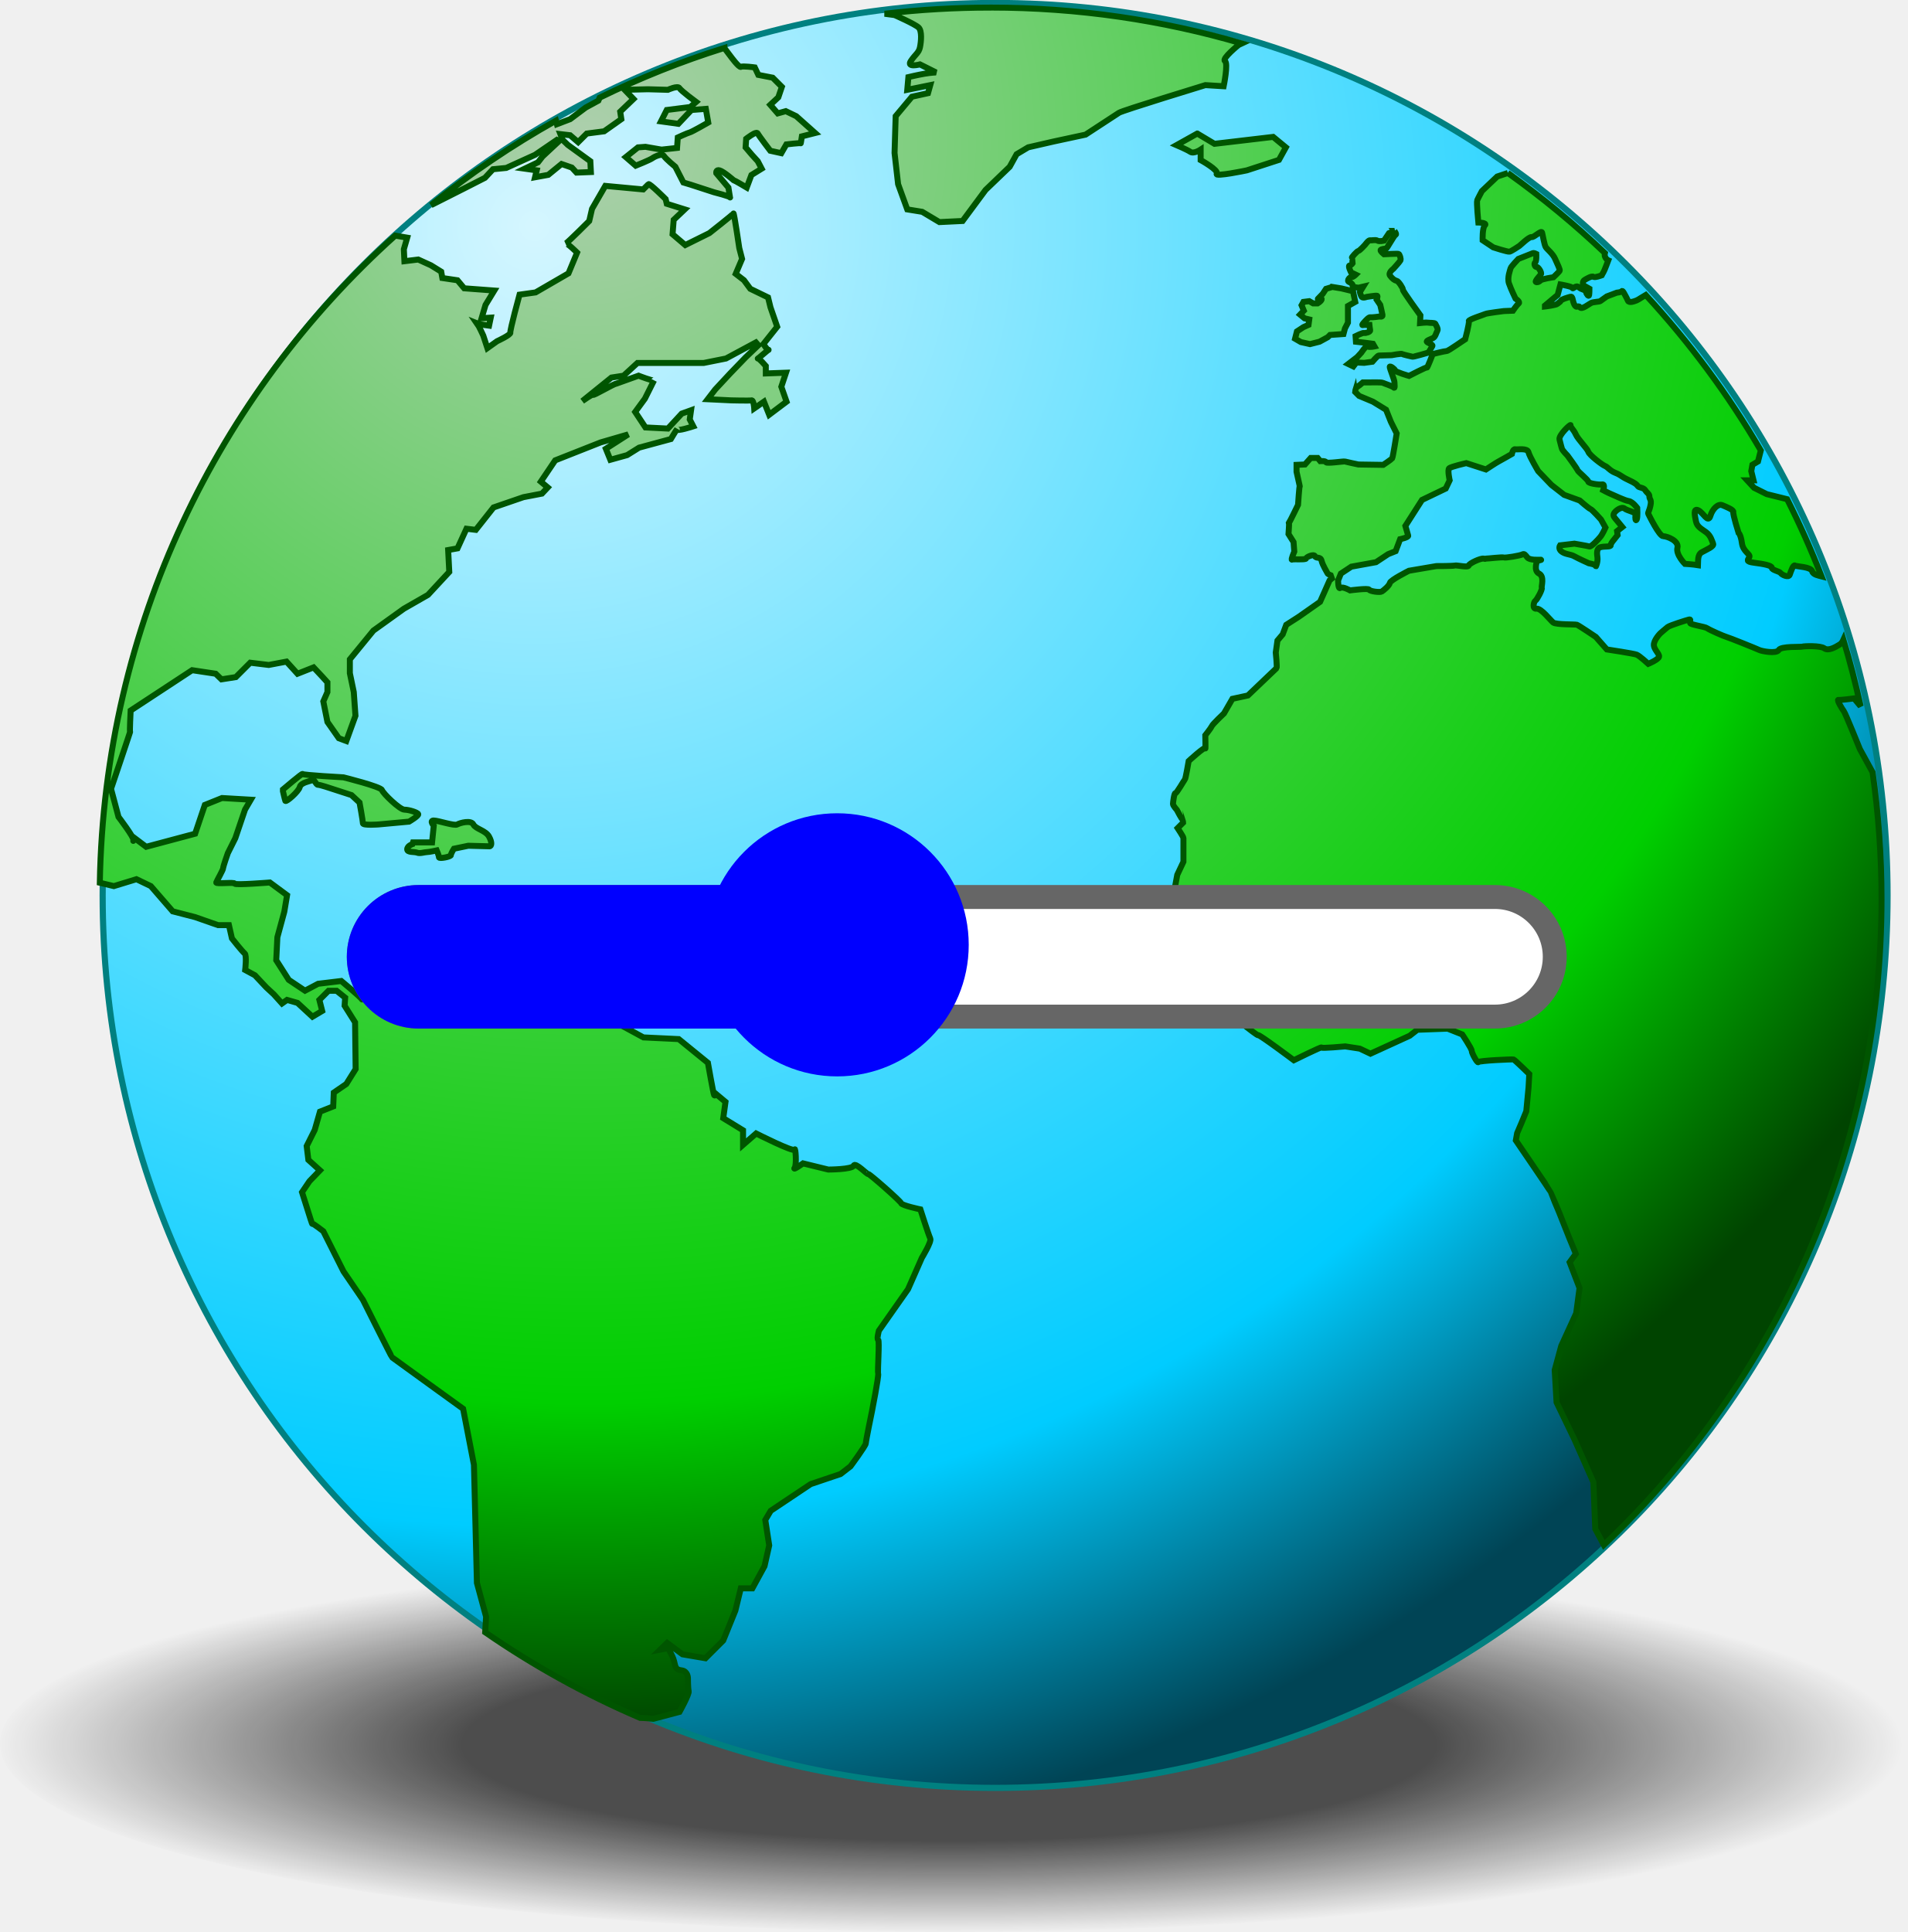
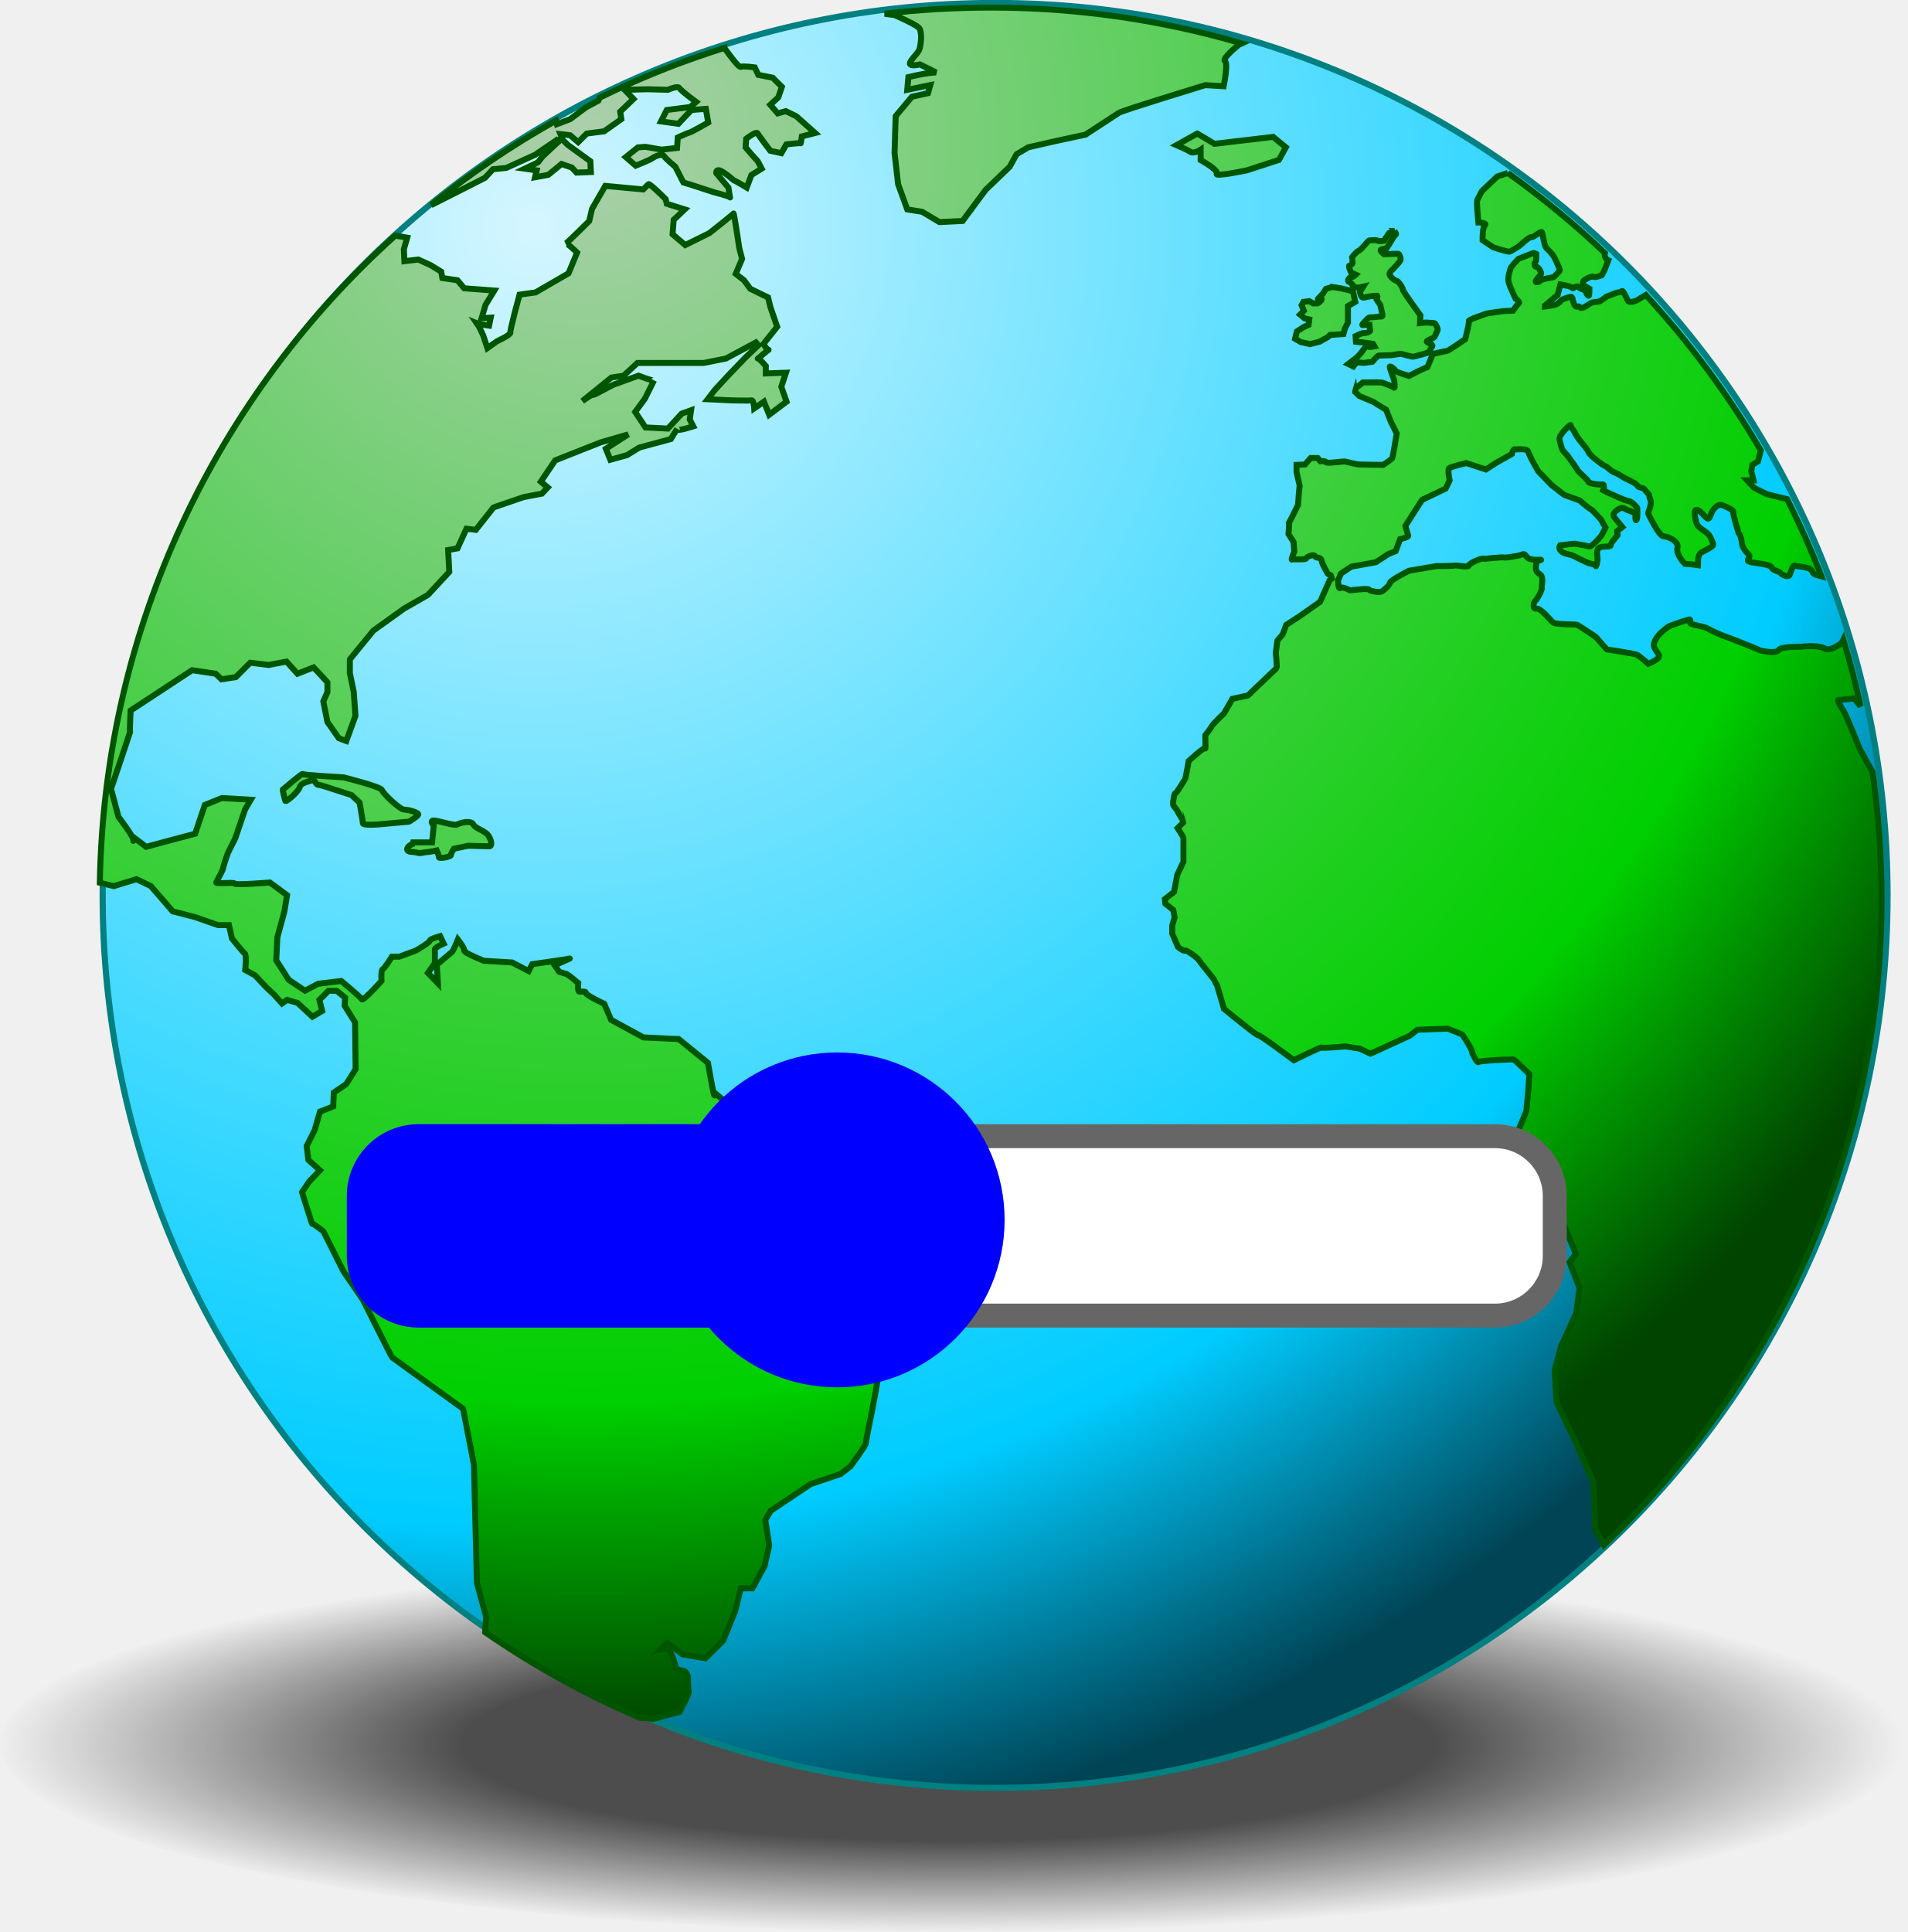
<svg xmlns="http://www.w3.org/2000/svg" viewBox="0 0 159.5 161.54">
  <defs>
    <radialGradient id="c" cx="179.86" cy="727.57" r="79.75" gradientTransform="matrix(1 0 0 .19749 0 583.51)" gradientUnits="userSpaceOnUse">
      <stop stop-opacity=".678" offset="0" />
      <stop stop-opacity=".679" offset=".51" />
      <stop stop-opacity="0" offset="1" />
    </radialGradient>
    <radialGradient id="b" cx="118.19" cy="529.55" r="266.79" gradientUnits="userSpaceOnUse">
      <stop stop-color="#d5f6ff" offset="0" />
      <stop stop-color="#0cf" offset=".792" />
      <stop stop-color="#045" offset="1" />
    </radialGradient>
    <radialGradient id="a" cx="152.35" cy="592.7" r="133.4" gradientUnits="userSpaceOnUse">
      <stop stop-color="#adcfad" offset="0" />
      <stop stop-color="#00cf00" offset=".792" />
      <stop stop-color="#040" offset="1" />
    </radialGradient>
  </defs>
  <g transform="translate(-103.43 -580.98)" fill-rule="evenodd">
    <path transform="translate(2.9289 -.34315)" d="m260 727.11c0 8.698-35.705 15.75-79.75 15.75s-79.75-7.051-79.75-15.75 35.705-15.75 79.75-15.75 79.75 7.051 79.75 15.75z" fill="url(#c)" />
    <path transform="matrix(.51463 0 0 .51463 87.311 327.33)" d="m338 638.36c0 80.081-64.919 145-145 145s-145-64.919-145-145 64.919-145 145-145 145 64.919 145 145z" fill="url(#b)" stroke="#008080" />
    <path d="m186.26,581.615c-2.998,0-5.954.171-8.859.516l.828.109c0,0 1.731.761 2.016,1.047s.208,1.16.109,1.641-.382.579-.766,1.156c-.386.579.766.281.766.281l1.344.672c0,0-.389.01-.969.109s-1.344.281-1.344.281l-.094,1.062 1.922-.391-.188.672-1.344.297-1.359,1.625-.094,3.078 .297,2.609 .766,2.109 1.25.203 1.438.859 1.938-.094 1.922-2.594 2.016-1.938 .578-1.047 .969-.578 2.109-.484 2.688-.578 2.797-1.828c.286-.192 7.219-2.312 7.219-2.312l1.531.094c0,0 .398-1.917.109-2.109s1.141-1.344 1.141-1.344l.266-.125c-6.662-1.954-13.706-3-21-3zm-22.266,3.375c-3.6,1.126-7.08,2.522-10.422,4.156l-.109.25-1.062.578-1.297.969-1.109.422-.078-.297c-3.682,2.062-7.175,4.427-10.438,7.062 1.655-.824 4.5-2.281 4.5-2.281l.672-.719 1.109-.109 2.406-1.094 1.828-1.25 .188.094-1.391,1.297-.375.484-1.109.531 1,.141-.141.578 1.109-.203 1.109-.906 .859.297 .391.422 1.203-.047-.047-.906-1.875-1.359-.438-.422-.188-.484 .812.094 .672.578 .719-.719 1.453-.188 1.438-1.016-.094-.625 1.109-1.062-.734-.766 1.938-.047 1.672.047c0,0 .824-.38.969-.141s1.391,1.156 1.391,1.156l-.484.422-1.969.25-.484.953 1.453.203 1.094-1.156 1.203-.094 .203,1.141c0,0-1.355.781-1.547.828s-1,.422-1,.422l-.062.875-1.297.141-1.344-.234-.625.047-1.016.812 .828.719c0,0 1.199-.482 1.391-.625s.825-.43.969-.188 .953.906.953.906l.672,1.312 .625.188 1.922.625c0,0 1.359.343 1.359.438 0,.097-.141-.828-.141-.828l-1.016-1.203c0,0-.051-.328.281-.234 .341.096 1.156.812 1.156.812 .142.048 1.109.625 1.109.625l.391-1.047 .859-.531-.328-.625-.484-.531-.531-.625 .047-.719c0,0 .137-.111.281-.203 .143-.095.59-.424.688-.234 .094.192 1.047,1.438 1.047,1.438l.922.203 .422-.734c0,0 1.203-.143 1.203-.094s.094-.578.094-.578l1.109-.281-1.578-1.406-.875-.422-.672.188-.625-.719 .672-.625 .297-.875-.766-.766-1.203-.234-.297-.625c0,0-1.011-.141-1.156-.047-.146.1-.859-.875-.859-.875l-.531-.703zm39.547,7.156-1.734.969c0,0 .868.371 1.156.562s.859-.188.859-.188v.875c0,0 1.539.85 1.344,1.141s2.516-.281 2.516-.281l2.688-.875 .578-1.047-1.062-.875-4.906.578-1.438-.859zm25.969,3.297-.891.297-1.281,1.219c0,0-.326.605-.391.766-.067.162.094,1.859.094,1.859s.772.011.547.234-.188,1.25-.188,1.25l.891.594c0,0 1.194.393 1.359.359 .154-.031.73-.42.828-.484 .089-.063.792-.763 1.016-.734 .224.035.808-.604.875-.375 .063.225.186,1.026.312,1.219s.59.538.781.984 .443.908.375,1c-.067.1-.516.531-.516.531s-.948.133-1.078.266-.294.189-.391.125 .325-.517.422-.641c.097-.131-.231-.641-.359-.609s-.25-.279-.125-.375c.13-.097.094-.719.094-.719s-.186-.096-.281-.062-1.219.484-1.219.484-.608.638-.641.766-.305.802-.141,1.281 .547,1.266.547,1.266 .423.277.266.406-.484.609-.484.609l-.766.031c0,0-1.385.173-1.516.234-.126.066-1.467.479-1.406.609 .068.128-.297,1.5-.297,1.5-.062.032-1.403,1-1.562,1s-1.156.25-1.156.25-.454,1.19-.484,1.125-1.5.703-1.5.703-1.124-.324-1.156-.453-.423-.409-.453-.312 .391,1.089.391,1.281 .066.579-.062.453-.779-.325-.906-.391c-.131-.063-1.219-.031-1.219-.031h-.453c0,0-.546.488-.578.391-.024.068-.062.406-.062.406l.328.328 1.156.484 1.094.672 .406,1.016 .484.969c0,0-.315,1.979-.375,2.078-.071.094-.75.547-.75.547l-2.078-.031c0,0-1.029-.218-1.125-.25s-1.55.191-1.578.062-.484-.094-.484-.094l-.219-.266h-.578l-.484.547-.703.031v.578c0,0 .298,1.315.266,1.219s-.141,1.547-.141,1.547-.68,1.394-.75,1.5c.016.042-.047.938-.047.938l.422.672 .062.797c0,0-.316.735-.188.672 .13-.065 1.144.034 1.172-.094s.657-.411.75-.188c.095.224.447-.013.547.375 .089.384.45.936.484,1.031s.281.188.281.188l.094.266-.188.156-.797,1.797-1.781,1.25-1.047.672-.297.797-.438.516-.141,1c0,0 .129,1.246.062,1.312l-2.391,2.281-1.297.281-.703,1.219c0,0-.954.898-1.016,1.062-.067.158-.547.766-.547.766s.032,1.285 0,1.094-1.391,1.062-1.391,1.062-.249,1.465-.312,1.531c-.064.061-.698,1.188-.797,1.156s-.203.777-.203.906 .328.5.328.5 .454.878.484.781c.016.043.031.281.031.281l-.453.453c0,0 .484.732.484.828v1.984l-.516,1.094-.266,1.422-.766.609 .031.375 .672.547 .109.609-.203.672v.672l.484,1.125c0,0 .482.393.578.297s1.057.605 1.188.828 1.312,1.637 1.312,1.703c0,.063.188.375.188.375l.578,1.969c0,0 2.795,2.298 2.859,2.203 .064-.093 2.984,2.094 2.984,2.094s2.344-1.16 2.312-1.062c-.035.094 1.984-.094 1.984-.094l1.219.188 .891.422 3.281-1.5 .641-.5 2.531-.094 1.219.484c0,0 .797,1.183.797,1.375s.482,1.066.547.938c.062-.125 2.855-.249 2.953-.219 .093.031 1.312,1.219 1.312,1.219l-.062,1.125-.188,1.984-.391.953-.375.875-.109.609c0,0 2.891,4.234 2.891,4.266s.734,1.766.734,1.766l.875,2.203 .516,1.25-.516.703 .828,2.156-.281,2.109-1.25,2.734-.547,2.016 .156,2.703 1.5,3.109 1.578,3.562 .156,3.906 .719,1.344c14.306-13.576 23.219-32.768 23.219-54.047 0-3.582-.261-7.115-.75-10.562l-1.062-1.938c0,0-1.215-3.012-1.344-3.172s-.612-.969-.453-.938 1.312-.125 1.312-.125l.547.656c-.414-1.88-.885-3.739-1.438-5.562-.069.152-.15.299-.297.391-.384.242-.96.568-1.297.328-.334-.242-1.696-.189-1.844-.141-.143.048-1.775-.053-1.969.281-.192.338-1.426.098-1.625,0-.192-.095-2.558-1.048-2.75-1.094s-1.4-.575-1.594-.719c-.192-.146-1.391-.294-1.438-.438s.102-.345-.094-.297c-.188.044-1.59.484-1.781.625-.196.15-.625.531-.625.531s-.58.583-.531,1.016 .582.776.391,1.016-.859.516-.859.516-.732-.67-.969-.766-2.5-.438-2.5-.438l-.922-1.047c0,0-1.433-.967-1.578-1.016-.146-.048-1.741.004-1.984-.188-.242-.196-1.007-1.205-1.391-1.156-.386.048-.238-.576-.094-.672s.579-.918.531-1.062c-.05-.146.246-.963-.234-1.203-.481-.246-.156-1.062-.156-1.062s.489-.094.297-.094-.915.052-1.109-.188-.251-.345-.438-.25c-.196.097-1.389.298-1.531.25-.146-.047-1.308.094-1.5.094s.052.049-.188,0-1.203.389-1.25.578c-.044.192-1.011-.044-1.156,0-.147.048-1.547.047-1.547.047l-2.297.391c0,0-1.546.776-1.594,1.016s-.529.625-.672.719c-.143.097-1.009-.013-1.062-.156-.045-.144-1.594.062-1.594.062s-.62-.349-.812-.203c-.192.144-.188-.625-.188-.625l.234-.578 .875-.578 2.062-.375 1.016-.672 .625-.25 .375-1c0,0 .72-.15.672-.297-.047-.144-.234-.812-.234-.812l1.391-2.172 1.984-.953 .328-.688c0,0-.189-.853-.047-1 .143-.145 1.438-.438 1.438-.438l1.641.531c0,0 .871-.575 1.062-.672s1.109-.625 1.109-.625 .088-.438.281-.391 1.011-.135 1.109.25 .812,1.578.812,1.578l1.109,1.156 1.062.828 1.297.469c0,0 .763.67.906.719s.875.875.875.875l.375.672c0,0-.229.524-.422.766s-.777.864-.922.812c-.145-.044-1.25-.234-1.25-.234l-1.203.141c0,0-.195.291.141.531s.728.199 1.062.391c.342.192 1.203.578 1.203.578s.578.091.578.234 .189-.383.141-.719-.087-.762.25-.859 .859-.01.859-.156c0-.143.156-.328.156-.328l.422-.531-.047-.328 .438-.344-.438-.531c-.19-.242-.389-.384-.25-.625 .147-.239.629-.584.875-.391 .239.192.97.289.922.531s-.004.58.094.391c.092-.194.047-.969.047-.969s-.381-.53-.719-.578c-.333-.05-1.215-.482-1.453-.578s-.672-.328-.672-.328 .19-.533-.094-.484c-.291.047-1.156-.093-1.156-.234 0-.147-.862-.828-.906-.969-.048-.147-.828-1.203-.828-1.203s-.423-.434-.469-.578-.107-.382-.203-.766 .969-1.346.922-1.203 .243.333.438.766 .95,1.165 1.047,1.453 1.154,1.094 1.391,1.188c.245.095.392.387.875.578s.439.287 1.062.578 .72.39.812.531c.1.147.478.104.625.344 .143.239.344.291.344.531s.195.237.094.719c-.094.481-.237.623-.188.719s.913,1.875 1.25,1.875 1.332.394 1.188.969c-.143.576.625,1.344.625,1.344s.649.035 1.094.109c.018-.336-.052-.874.312-1.078 .428-.241 1.051-.481.953-.719s-.195-.667-.578-.953-.764-.446-.859-.922c-.094-.482-.245-1.116.188-.922s.819,1.114 1.016.484c.189-.624.664-1.051 1-.906s.97.386.922.578 .438,1.734.438,1.734 .185.14.281.859 .719.916.625,1.156c-.097.238-.382.386.391.484s1.484.229 1.484.422 .638.296.734.438c.094.145.668.428.766.141s.293-.862.438-.766 1.34.098 1.438.484c.075.284.547.361.781.422-.855-2.206-1.821-4.355-2.875-6.453l-1.703-.422-1.062-.531-.578-.625h.531l-.188-.766 .094-.531 .469-.281 .234-.922c-2.732-4.688-5.971-9.035-9.625-13-.207.114-.601.393-.75.453-.16.064-.637.255-.734.031-.094-.225-.297-.578-.297-.578s-.152-.315-.219-.219c-.057.093-.422.125-.422.125l-.828.312c0,0-.453.326-.547.391-.099.064-.573.06-.766.156s-.779.584-.938.359-.255.149-.453-.203c-.188-.352-.118-.738-.344-.672-.221.064-.736.2-.797.328-.067.128-.142.122-.266.25-.129.127-1.062.234-1.062.234v-.078l1.062-.891 .234-.875c0,0 .986.169 1.016.297s.264-.289.516-.062c.259.224.576.197.609.391s.219.41.25.281 .031-.547.031-.547-.275-.15-.438-.25-.13-.392.031-.484c.158-.096.605-.364.734-.266 .129.093.703-.125.703-.125s.093-.189.156-.281c.067-.1.391-.969.391-.969s-.234-.101-.297-.391c-.012-.055-.002-.132.016-.219-2.541-2.42-5.263-4.659-8.125-6.703zm-71.859.938-.438.438-3.172-.297-1.109,1.922-.234,1.016c0,0-1.741,1.741-1.953,1.875 .127-.037.938.766.938.766l-.719,1.734-2.75,1.594-1.344.188c0,0-.814,2.981-.766,3.172s-1.109.719-1.109.719l-.812.578-.344-1.047c0,0-.369-.811-.516-1.016 .215.089 1,.188 1,.188l.141-.672-.766.047 .328-1.109 .734-1.203-2.516-.188-.562-.672-1.266-.188-.094-.531-.859-.531-1.062-.484-1.156.141-.047-1 .281-.969-1-.172c-14.869,13.363-24.327,32.634-24.703,54.109l1.172.281 1.891-.578 1.203.578 1.828,2.109 1.875.484 1.922.672h.906l.25,1.109c0,0 .87,1.106 1.062,1.25s.047,1.391.047,1.391l.812.438 .953,1.016 .625.578 .688.766 .422-.297 .875.25 1.25,1.156 .812-.484-.234-.922 .766-.766h.672l.719.578-.047.672 .875,1.391 .047,3.906-.781,1.25-1.047.719-.047,1.156-1.109.438-.438,1.531-.672,1.344 .141,1.156 .969.875-.875.906-.625.922 .578,1.828c0,0 .281.91.281.812s.922.625.922.625l1.688,3.359 1.625,2.375c0,0 2.389,4.775 2.438,4.812 .717.527 5.938,4.297 5.938,4.297l.906,4.688 .25,9.875 .766,2.828-.078,1.297c4.046,2.793 8.382,5.198 12.953,7.156 .393.001 1.109.078 1.109.078l2.188-.578c0,0 .829-1.478.766-1.734s-.062-1.094-.062-1.094-.004-.572-.516-.641c-.516-.062-.513-.246-.641-.766-.13-.511-.516-1.094-.516-1.094l-.641.125 .578-.562 1.281.953 1.922.328 1.484-1.484 1.016-2.5 .453-1.859h.969l1.016-1.859 .391-1.734-.328-2.125 .453-.766 3.344-2.234 2.5-.844 .828-.641c0,0 1.281-1.729 1.281-1.922s.516-2.688.516-2.688 .582-2.949.516-3.141c-.062-.196.13-2.764 0-2.828s.062-.766.062-.766l2.438-3.469 1.156-2.625c0,0 .833-1.353.703-1.609s-.828-2.438-.828-2.438-1.543-.323-1.609-.516c-.064-.192-2.69-2.502-2.75-2.438-.068.063-1.09-1.028-1.219-.703s-2.125.328-2.125.328l-2.109-.516c0,0-.894.635-.703.375s.064-1.79 0-1.531c-.064.254-3.219-1.344-3.219-1.344l-1.094.953v-1.219l-1.656-1.016 .188-1.359-.766-.641c0,0-.123.19-.188.062s-.516-2.688-.516-2.688l-2.438-1.984-2.953-.141-2.703-1.469-.578-1.344c0,0-1.531-.713-1.531-.906s-.446-.058-.578-.125c-.125-.062-.062-.703-.062-.703l-.703-.578-.266-.172-.625-.188-.375-.547c0,0 1.394-.612 1.25-.562s-3.125.469-3.125.469l-.297.578-1.391-.719-2.359-.141c0,0-1.689-.668-1.641-.859s-.531-.922-.531-.922-.372.92-.469,1.016-1.297,1.094-1.297,1.094l.094,1.547-.828-.859 .578-.828v-1.156c0-.147.734-.469.734-.469l-.297-.625c0,0-.859.23-.859.375s-1.156.828-1.156.828l-1.406.516h-.609c0,0-.632,1.012-.781,1.062-.142.049-.094.969-.094.969s-1.544,1.723-1.641,1.531-1.719-1.531-1.719-1.531l-1.938.234-1.094.578-1.359-.906-1.047-1.641 .094-1.922 .578-2.125 .234-1.391-1.438-1.062c0,0-2.938.238-2.938.094s-1.597.054-1.547-.094c.046-.142.578-1.057.578-1.203 0-.145.391-1.25.391-1.25l.625-1.25 .812-2.391 .484-.828-2.406-.141-1.438.578-.812,2.406-4.094,1.094-1.016-.766c0,0-.099.444-.047.203 .045-.24-1.25-1.938-1.25-1.938l-.625-2.344c0,0 1.645-4.865 1.594-4.766-.048.094.047-1.781.047-1.781l5.141-3.375 1.969.297 .484.469 1.203-.188 1.203-1.203 1.547.188 1.484-.281 .922,1.016 1.344-.531 .719.766 .438.484v.812l-.344.781 .344,1.719 .953,1.359 .625.234 .766-2.109-.141-1.984-.328-1.578v-1.156l1.969-2.406 2.547-1.828 2.016-1.156 1.781-1.922-.094-1.828 .781-.141 .75-1.641 .781.094 1.484-1.875 2.5-.859 1.547-.297 .484-.516-.578-.484 1.203-1.781 3.797-1.5 2.312-.672-1.875,1.203 .375.922 1.406-.391 1-.625 2.656-.719c0,0 .418-.704.516-.828-.093.24 1.359-.234 1.359-.234l-.297-.578 .109-.766-.781.281-1.156,1.25-1.875-.094-.859-1.297 .812-1.109 .766-1.531c-.049.093-1.297-.391-1.297-.391l-1.875.672c-.192,0-1.969,1.065-1.922.922s-.906.531-.906.531l2.438-1.969 1.016-.156 1.156-1.062h5.531l1.875-.375 2.5-1.344 .203.234-1.062,1.016-1.297,1.344-1.25,1.344-.625.812 1.969.094c0,0 1.541.039 1.688,0 .192-.048.234.672.234.672l.812-.562 .438,1.094 1.453-1.094-.438-1.25 .391-1.172-1.688.062v-.625c0,0-.623-.72-.672-.625-.05.097.955-.815.906-.719s-.438-.484-.438-.484l1.156-1.453-.562-1.625-.203-.828-1.484-.719-.531-.719-.688-.531 .531-1.25-.234-.906c0,0-.436-2.986-.484-2.891s-2.016,1.641-2.016,1.641l-2.016,1-1.062-.906 .094-1.203 .922-.875-1.5-.469-.094-.391c0,0-1.343-1.345-1.438-1.25zm62.375,3.906-.453.188-.422.625c0,0-.39.096-.547,0s-.481.001-.609-.031c-.128-.036-.422.375-.422.375s-.433.484-.562.516-.579.547-.547.578 .062.453.062.453-.09.155-.25.188 .125.578.125.578l.391.188c0,0-.232.233-.359.203-.13-.035-.427.312-.203.406 .225.093.328.234.297.328-.028.1.484.156.484.156l.406-.094-.281.453c0,0 .061.277.156.406 .099.128.422,0 .422,0s.763-.126.859-.094c.093.031-.031.328-.031.328l.297.438c0,0 .155.653.188.844 .035.196-.25.125-.25.125s-.616.091-.75.062-.37.229-.594.484c-.226.262.031.156.031.156h.469c0,0 .033.32.062.453s-.374.251-.5.219-.719.266-.719.266l.031.469 .719.078 .703.094 .125.219c0,0-.453.097-.578,0s-.516.516-.516.516l-.344.375-.75.578 .422.203 .25-.328 .656.031 .688-.094c0,0 .435-.516.531-.516l1.078-.031c0,0 .81-.158.906-.094s.728.188.828.219c.094.031 1.344-.344 1.344-.344s.265-.419.328-.547c.067-.128-.357-.247-.453-.344s.322-.232.516-.328 .262-.451.359-.609c.093-.159-.14-.485-.172-.578-.031-.099-.482-.064-.609-.094s-.672.031-.672.031l.031-.641c0,0-1.501-2.06-1.469-2.156 .032-.093-.355-.705-.516-.734s-.354-.166-.547-.422c-.191-.254.266-.578.266-.578s.529-.576.594-.703c.064-.129-.062-.515-.156-.547-.097-.031-1.219.031-1.219.031s-.311-.248-.281-.344 .356-.125.453-.125c.091,0 .669-1.124.797-1.156s-.094-.328-.094-.328zm-5.203,4.688-.516.156-.281.422c0,0-.485.505-.391.406 .099-.093.357-.081.297.078-.067.159-.328.312-.328.312h-.375l-.328-.188-.484.062-.156.281 .188.453-.312.328 .375.312 .391.094-.062.453-.422.188-.547.359-.156.609 .484.281 .766.172 .797-.203 .688-.375 .188-.188 1.125-.078 .125-.469 .25-.484v-1.391l.609-.344-.188-.891-.969-.234-.766-.125zm-86.094,40.719c0-.101-1.641,1.297-1.641,1.297v.141c0,0 .148.668.203.812 .045.143 1.107-.773 1.203-1.156s.855-.482 1.047-.578c.196-.093.291.391.484.391s1.062.297 1.062.297l1.734.562 .672.625c0,0 .281,1.539.281,1.734 0,.194 1.312.094 1.312.094l2.547-.234c-0-0.0.817-.48.766-.625-.044-.143-.772-.375-1.156-.375s-1.782-1.352-1.875-1.641c-.1-.289-3.219-1.062-3.219-1.062s-3.422-.187-3.422-.281zm10.969,3.891c-.382,0 0,.438 0,.438l-.141,1.391h-1.594l-.047.141c0,0-.438.149-.438.438s.585.185.828.281 .618-.047.812-.047 .828-.141.828-.141 .188.433.188.578 1-.043 1-.188 .25-.531.25-.531l1.203-.25c0,0 1.638.047 1.781.047s.244-.284-.047-.812-1.12-.63-1.312-1.016c-.192-.382-1.102-.138-1.344,0-.24.146-1.581-.328-1.969-.328z" fill="url(#a)" stroke="#050" stroke-width=".5" />
  </g>
-   <rect x="30" y="75" width="100" height="10" rx="5" fill="#fff" stroke="#666" stroke-width="2" />
-   <rect x="30" y="75" width="40" height="10" rx="5" fill="blue" stroke="blue" stroke-width="2" />
-   <circle cx="70" cy="79" r="11" fill="blue" />
+   <g transform="translate(0 20)">
+     <rect x="30" y="75" width="100" height="15" rx="5" fill="#fff" stroke="#666" stroke-width="2" />
+     <rect x="30" y="75" width="40" height="15" rx="5" fill="blue" stroke="blue" stroke-width="2" />
+     <circle cx="70" cy="82" r="14" fill="blue" />
+   </g>
</svg>
